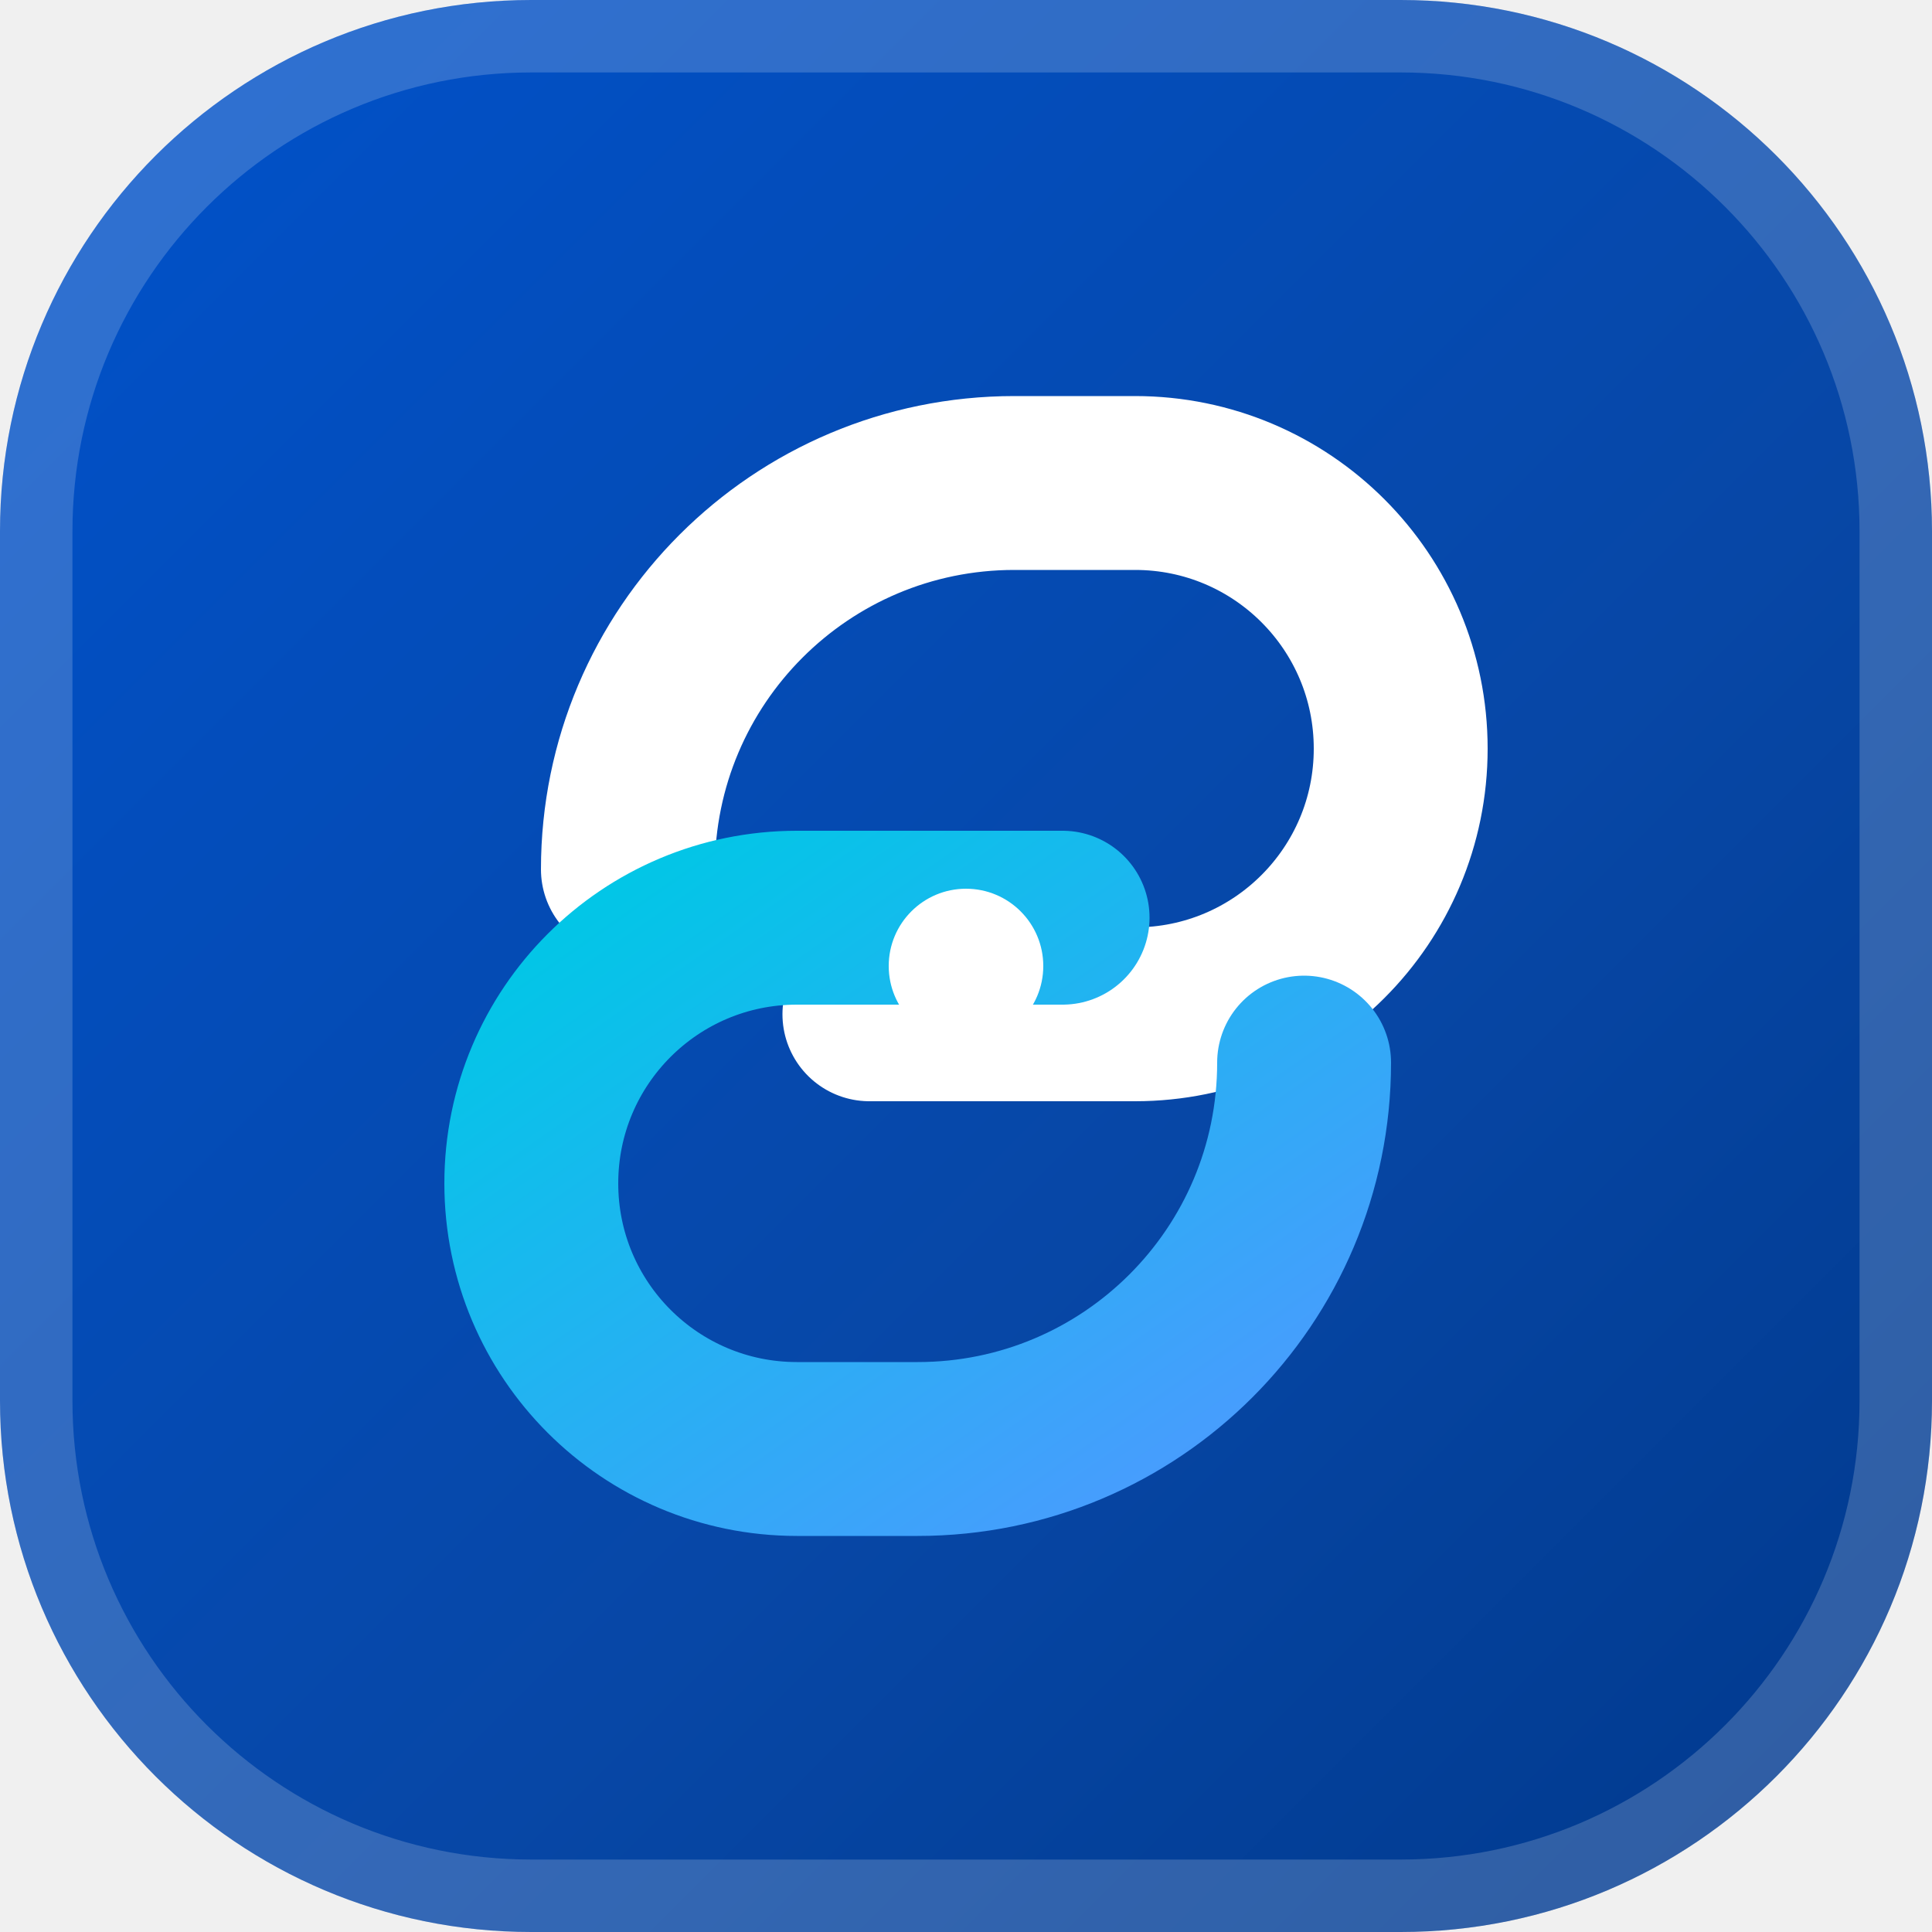
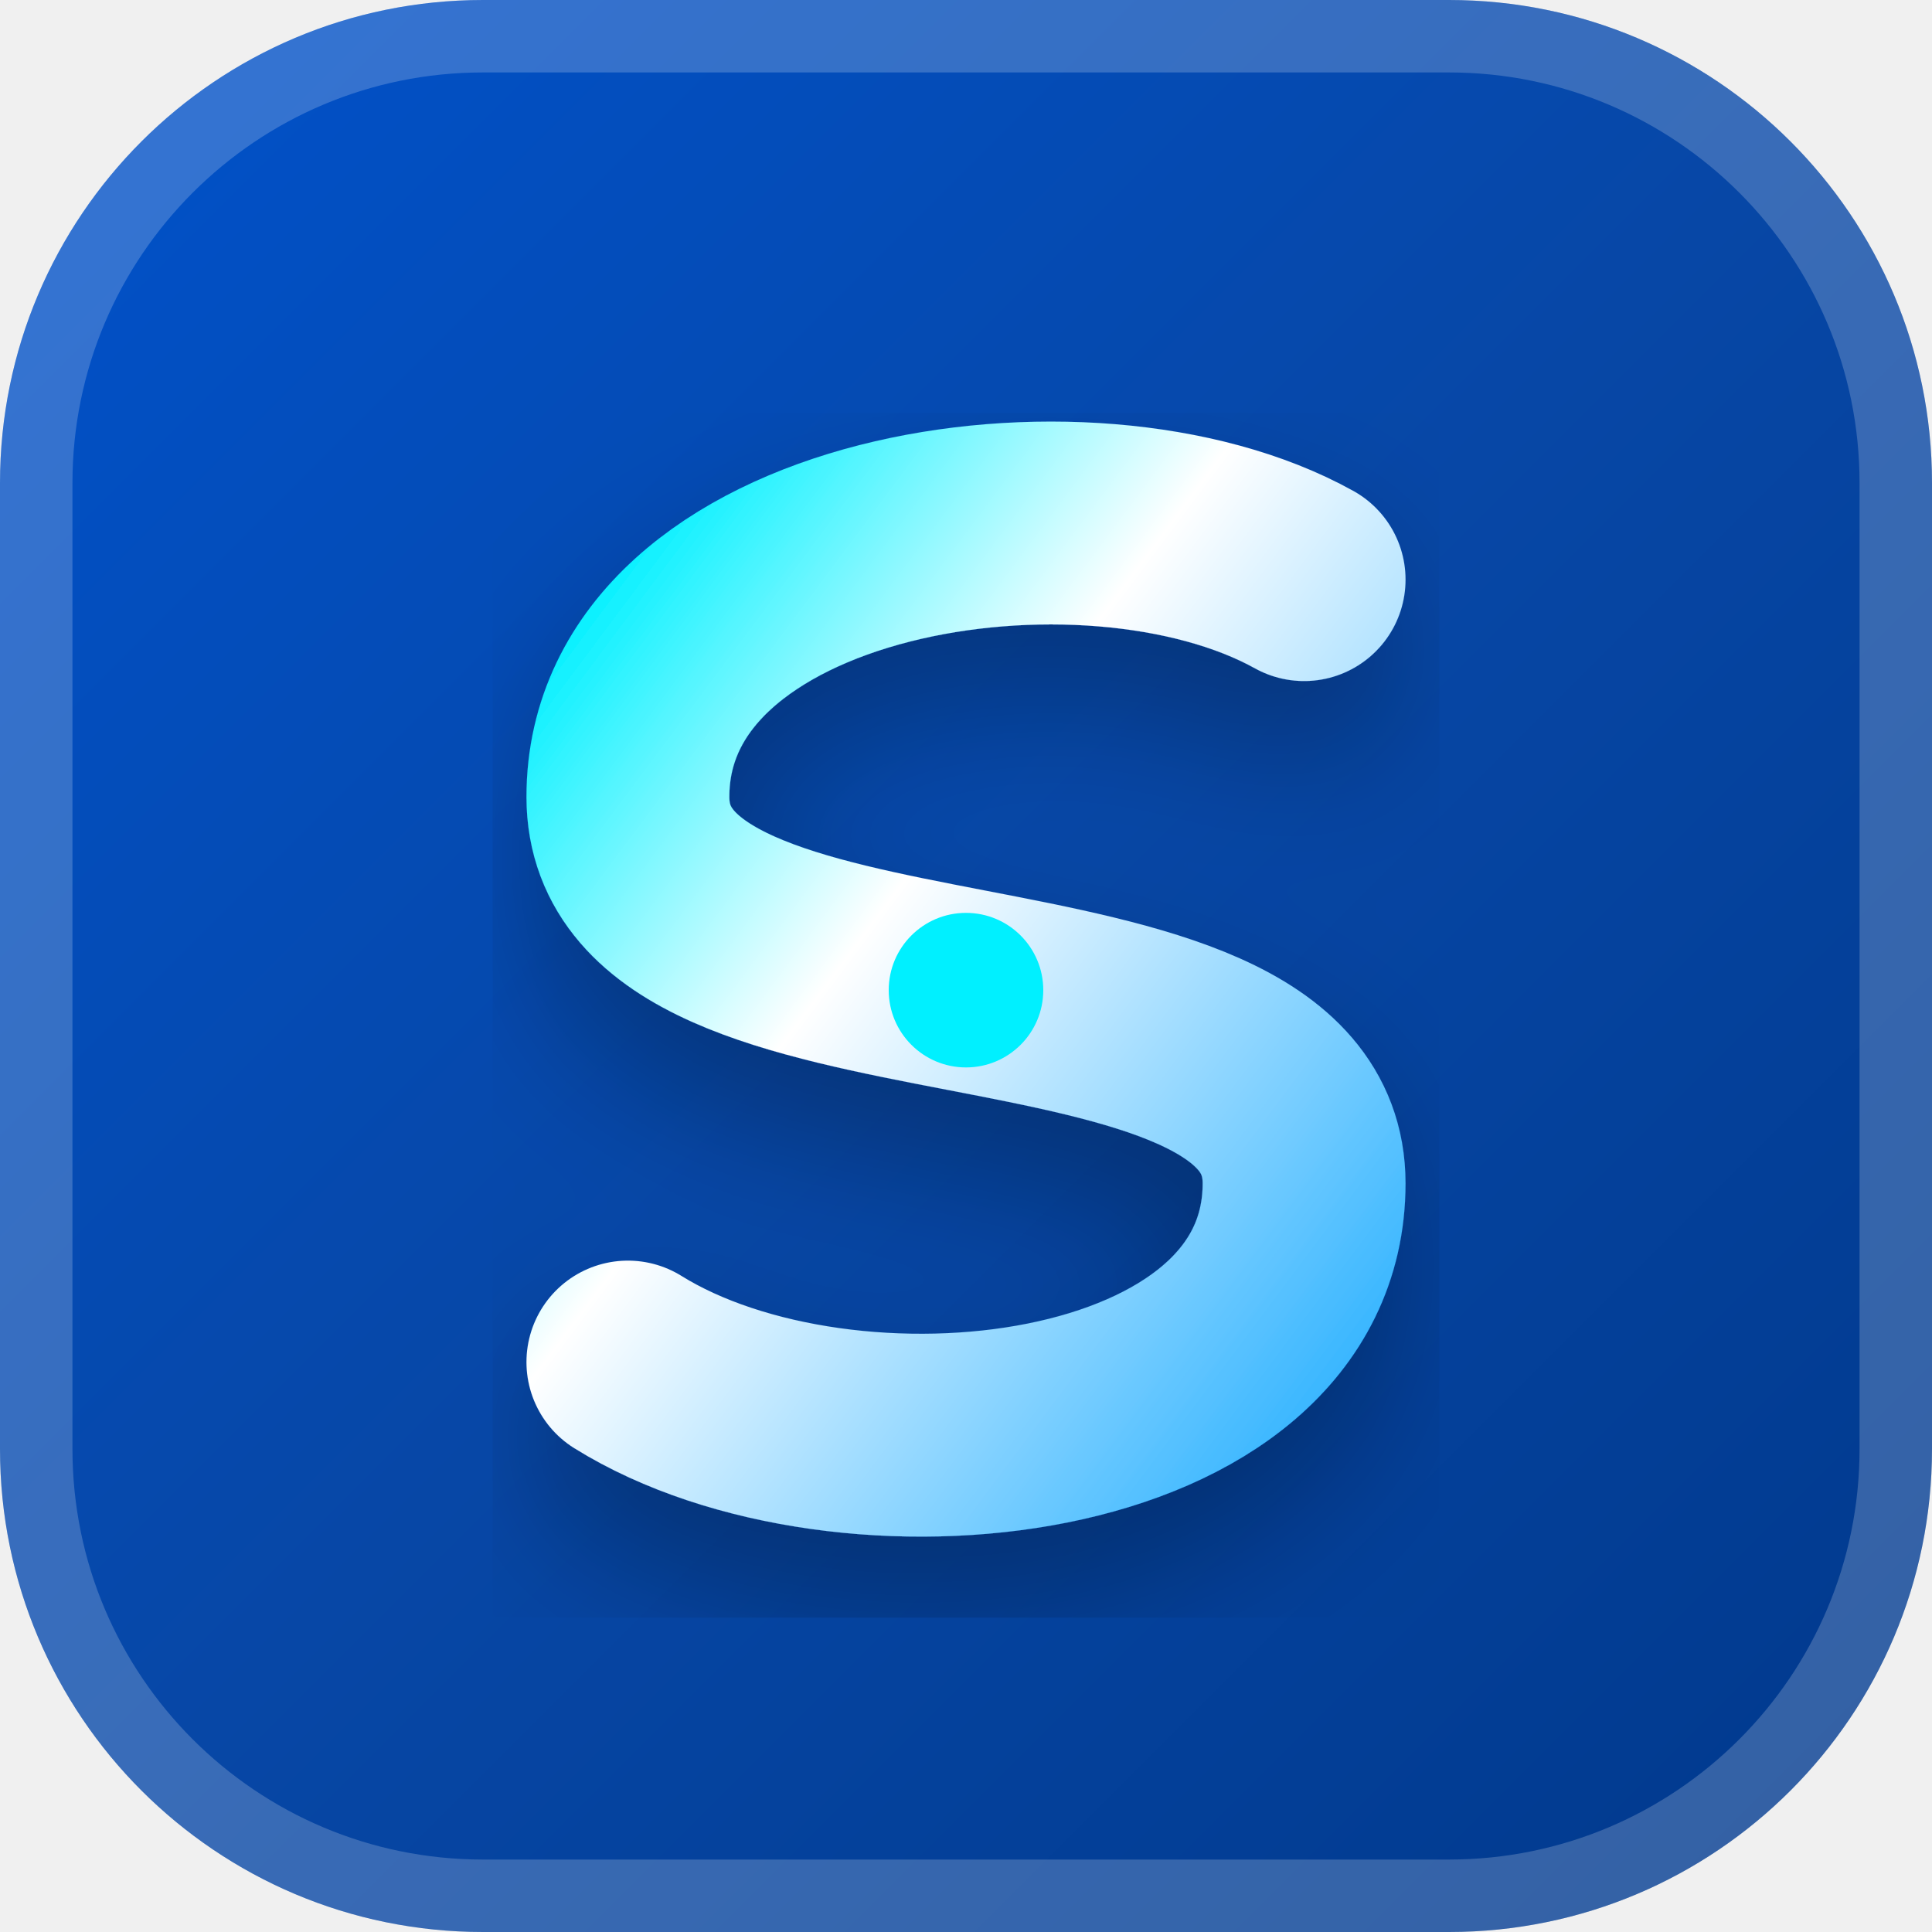
<svg xmlns="http://www.w3.org/2000/svg" viewBox="0 0 40 40" fill="none">
  <defs>
    <linearGradient id="staffifyBgGrad" x1="0%" y1="0%" x2="100%" y2="100%">
      <stop offset="0%" stop-color="#0052CC" />
-       <stop offset="60%" stop-color="#0747A6" />
+       <stop offset="50%" stop-color="#0747A6" />
      <stop offset="100%" stop-color="#00388B" />
    </linearGradient>
-     <linearGradient id="staffifyAccentGrad" x1="0%" y1="0%" x2="100%" y2="100%">
-       <stop offset="0%" stop-color="#00C7E6" />
-       <stop offset="100%" stop-color="#4C9AFF" />
+     <linearGradient id="staffifySGrad" x1="0%" y1="0%" x2="100%" y2="100%">
+       <stop offset="0%" stop-color="#00F0FF" />
+       <stop offset="40%" stop-color="#FFFFFF" />
+       <stop offset="100%" stop-color="#38B6FF" />
    </linearGradient>
+     <filter id="staffifyDropShadow" x="-20%" y="-20%" width="140%" height="140%">
+       <feDropShadow dx="0" dy="1.5" stdDeviation="1.5" flood-color="#000000" flood-opacity="0.28" />
+     </filter>
  </defs>
-   <rect width="40" height="40" rx="11" fill="url(#staffifyBgGrad)" />
-   <rect x="0.75" y="0.75" width="38.5" height="38.5" rx="10.25" stroke="white" stroke-opacity="0.18" stroke-width="1.5" />
-   <path d="M13 18C13 13.58 16.58 10 21 10H23.5C26.54 10 29 12.46 29 15.5C29 18.54 26.54 21 23.5 21H18" stroke="white" stroke-width="3.6" stroke-linecap="round" stroke-linejoin="round" />
-   <path d="M27 22C27 26.42 23.42 30 19 30H16.5C13.46 30 11 27.54 11 24.5C11 21.46 13.46 19 16.5 19H22" stroke="url(#staffifyAccentGrad)" stroke-width="3.6" stroke-linecap="round" stroke-linejoin="round" />
-   <circle cx="20" cy="20" r="1.6" fill="#FFFFFF" />
+   <rect width="40" height="40" rx="10" fill="url(#staffifyBgGrad)" />
+   <rect x="0.75" y="0.75" width="38.5" height="38.5" rx="9.25" stroke="white" stroke-opacity="0.2" stroke-width="1.5" />
+   <path d="M 27 12 C 22.5 9.5 13 11 13 16.5 C 13 21.8 27 19.2 27 24.5 C 27 30 17.5 31 13 28.2" stroke="url(#staffifySGrad)" stroke-width="4.2" stroke-linecap="round" stroke-linejoin="round" filter="url(#staffifyDropShadow)" />
+   <circle cx="20" cy="20.5" r="1.6" fill="#00F0FF" />
</svg>
